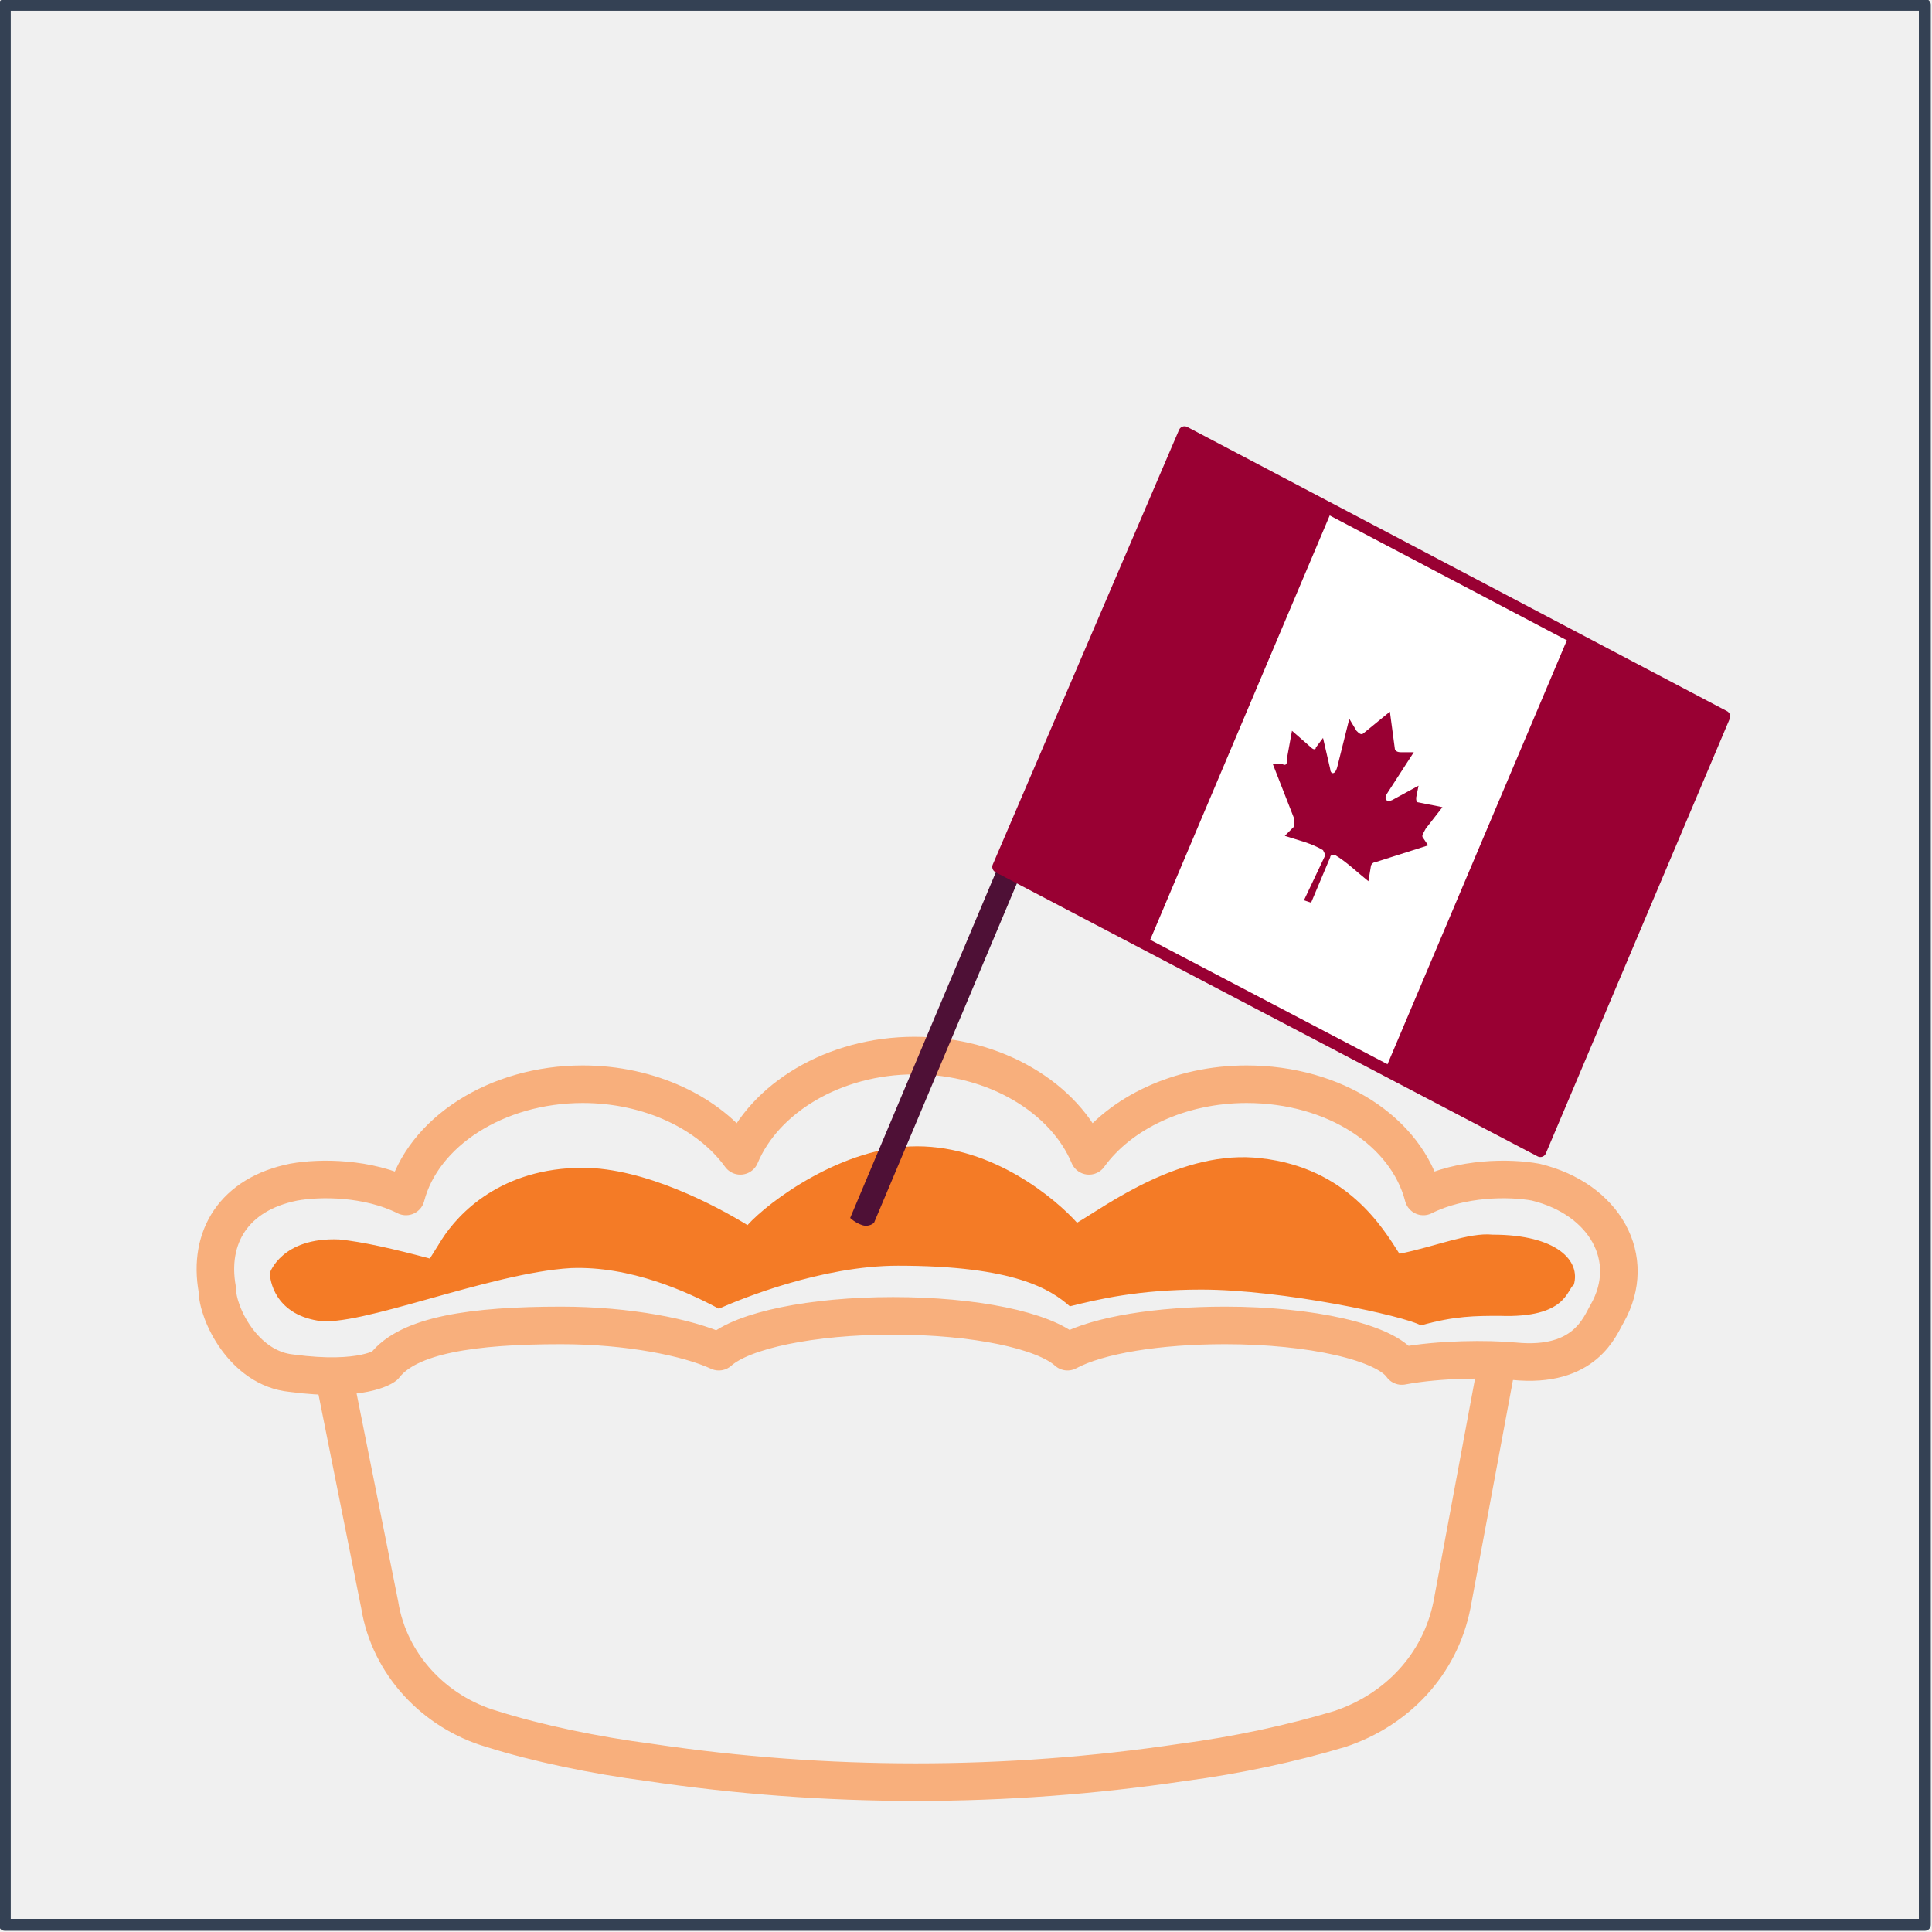
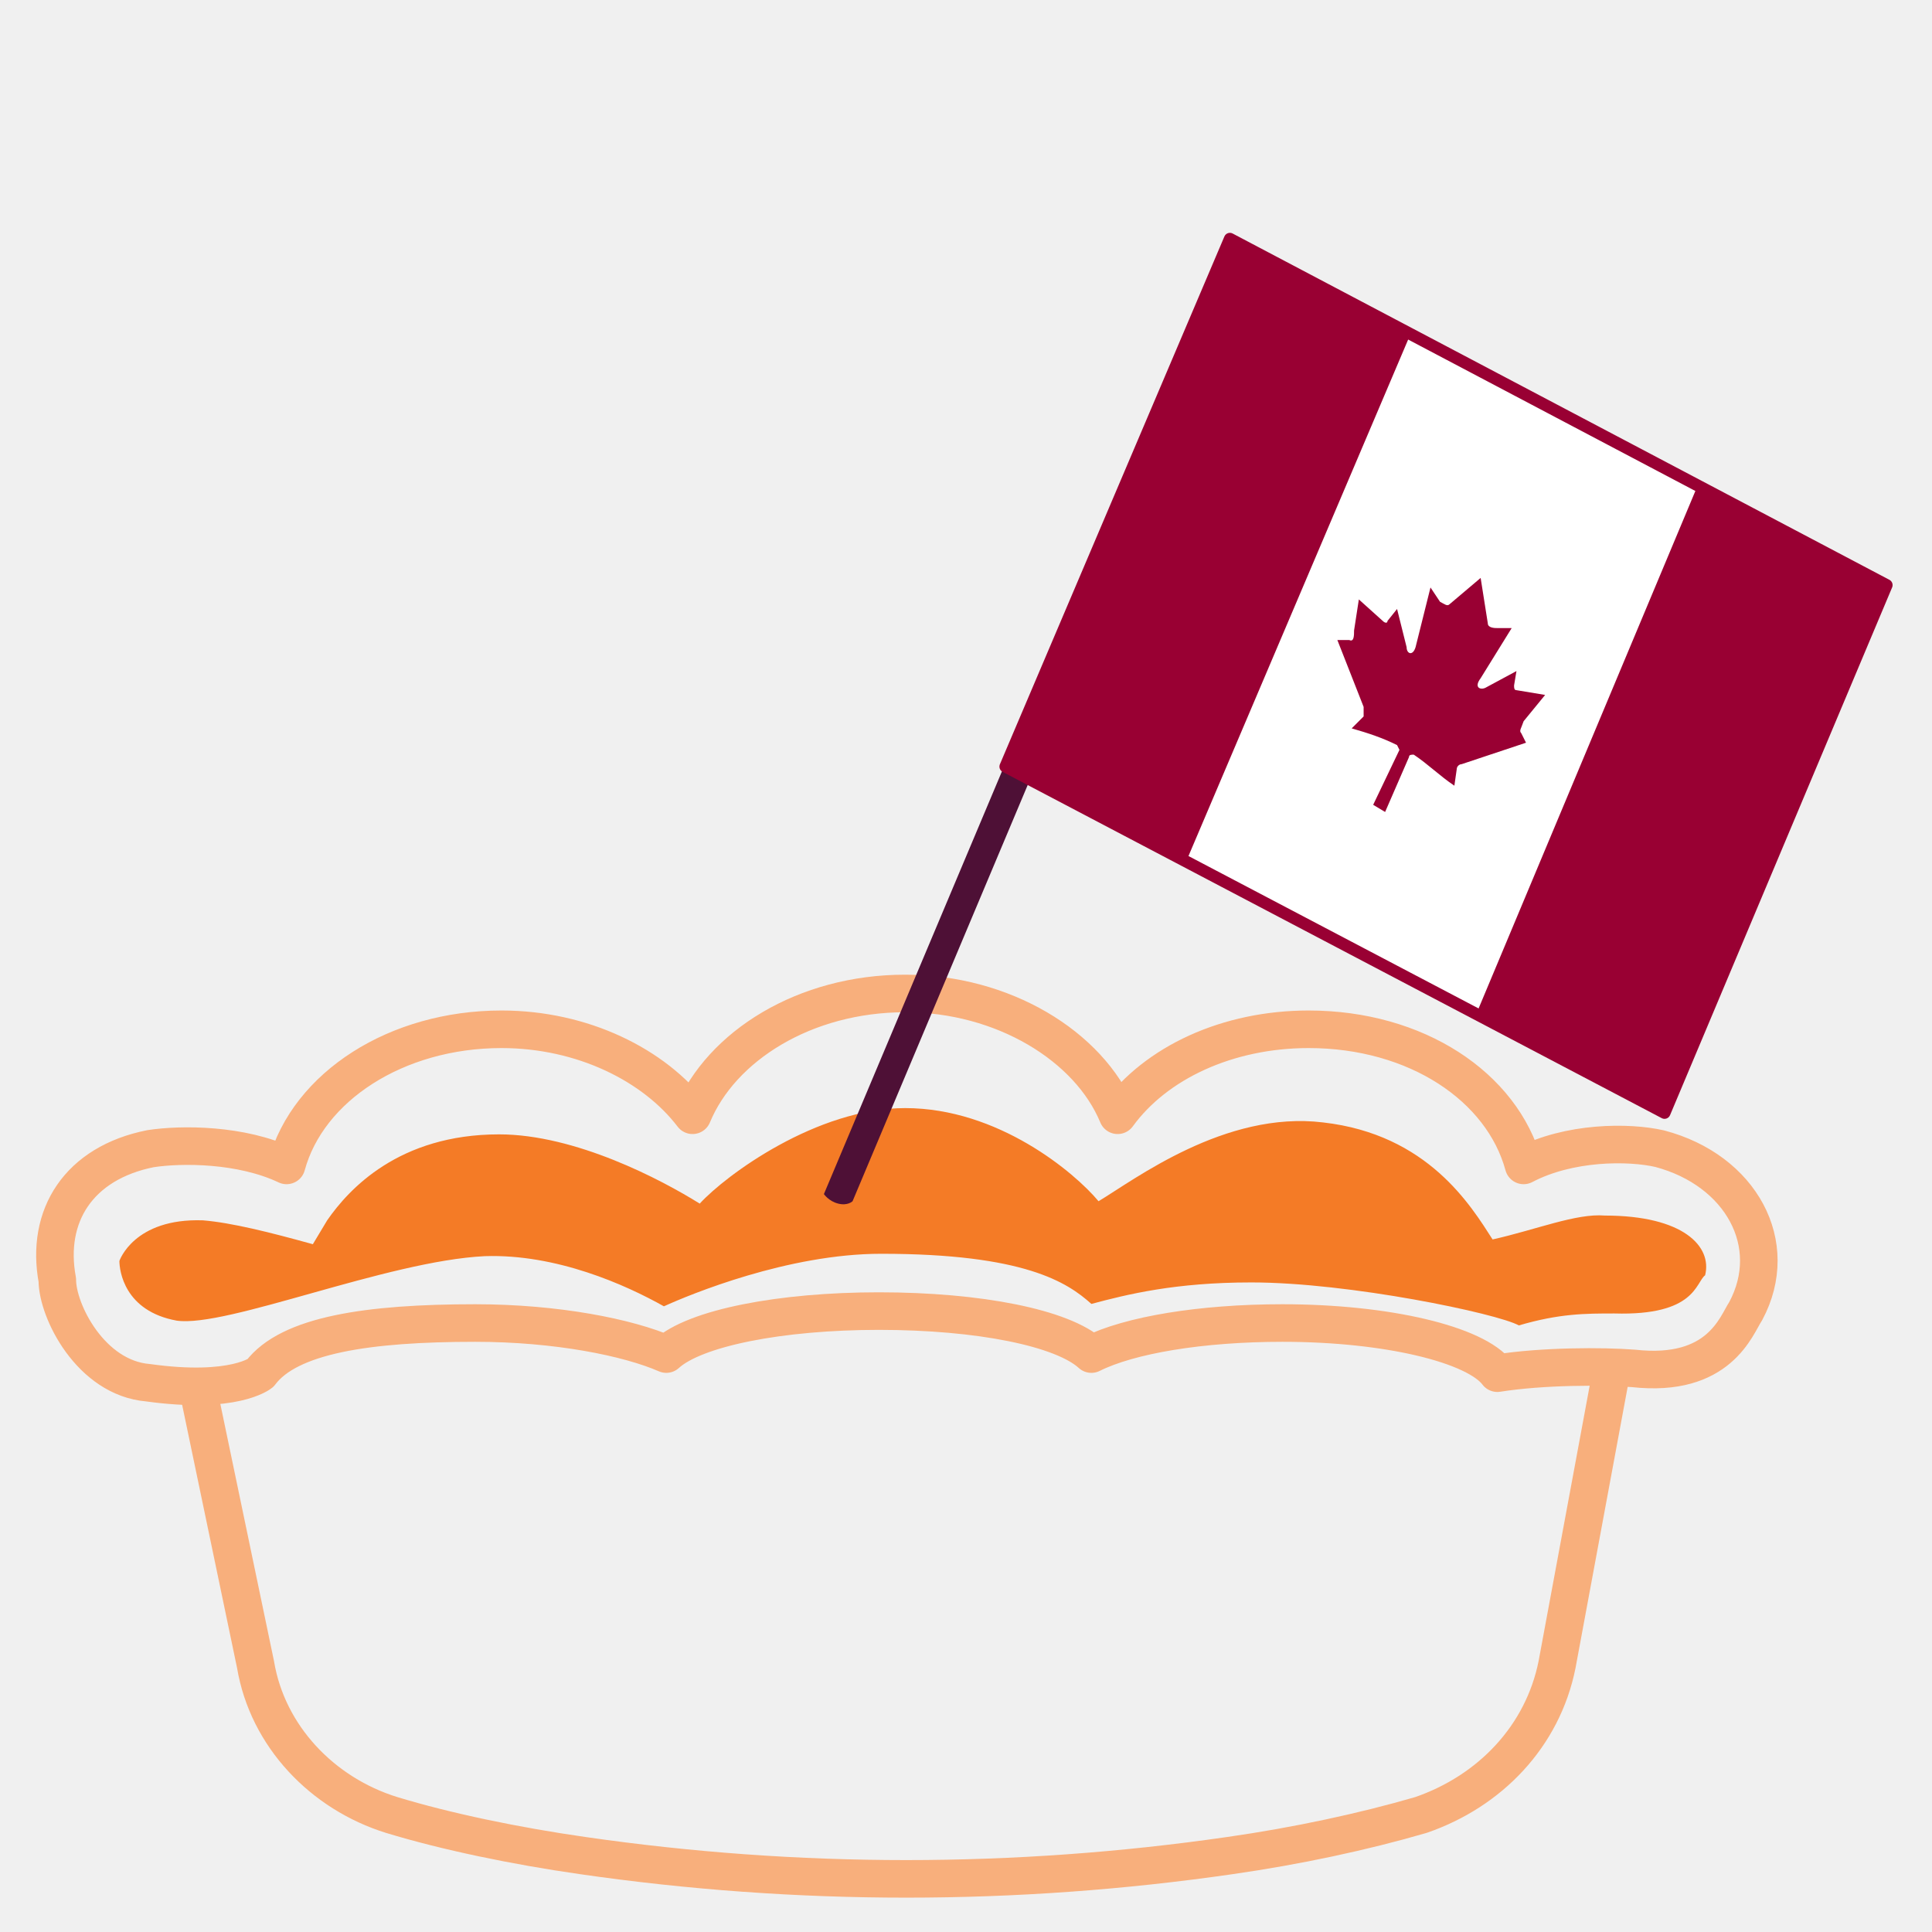
<svg xmlns="http://www.w3.org/2000/svg" version="1.1" id="Layer_1" x="0px" y="0px" viewBox="0 0 80.9 80.9" style="enable-background:new 0 0 80.9 80.9;" xml:space="preserve">
  <style type="text/css">
- 	.st0{fill:none;stroke:#344154;stroke-width:0.5;stroke-linecap:round;stroke-linejoin:round;stroke-miterlimit:10;}
- 	.st1{fill:none;stroke:#F8AF7C;stroke-width:1.573;stroke-linecap:round;stroke-linejoin:round;stroke-miterlimit:10;}
- 	.st2{fill:none;stroke:#344154;stroke-width:1.573;stroke-linecap:round;stroke-linejoin:round;stroke-miterlimit:10;}
- 	.st3{fill:#F47B26;}
- 	.st4{fill:#4E1036;}
- 	.st5{fill:#FFFFFF;stroke:#990033;stroke-width:0.5;stroke-linecap:round;stroke-linejoin:round;stroke-miterlimit:10;}
- 	.st6{fill:#990033;}
+ 	.st0{fill:none;stroke:#F8AF7C;stroke-width:1.573;stroke-linecap:round;stroke-linejoin:round;stroke-miterlimit:10;}
+ 	.st1{fill:#F47B26;}
+ 	.st2{fill:#4E1036;}
+ 	.st3{fill:#FFFFFF;stroke:#990033;stroke-width:0.5;stroke-linecap:round;stroke-linejoin:round;stroke-miterlimit:10;}
+ 	.st4{fill:#990033;}
</style>
-   <rect x="0.2" y="0.2" class="st0" width="80.4" height="80.4" />
  <g>
    <g>
-       <path class="st1" d="M62.7,57l-1.9,10.2c-0.5,2.5-2.3,4.4-4.7,5.2c-2,0.6-4.3,1.1-6.6,1.4c-7.4,1.1-14.9,1.1-22.3,0    c-2.3-0.3-4.7-0.8-6.6-1.4c-2.4-0.7-4.3-2.7-4.7-5.2L14,57.7" />
-       <path class="st1" d="M67.3,55C67.3,55,67.3,55,67.3,55c-0.3,0.5-0.9,2.3-3.9,2c-1.1-0.1-3.1-0.1-4.7,0.2c-0.7-1-3.8-1.7-7.4-1.7    c-2.8,0-5.3,0.4-6.6,1.1c-1-0.9-3.9-1.5-7.3-1.5h0c-3.4,0-6.3,0.6-7.3,1.5c-1.3-0.6-3.8-1.1-6.6-1.1c-3.7,0-6.4,0.4-7.4,1.7l0,0    c0,0-0.9,0.7-3.9,0.3c-2-0.2-3.1-2.5-3.1-3.5l0,0c-0.4-2.2,0.7-4,3.2-4.5c1.1-0.2,3.1-0.2,4.7,0.6l0,0c0.7-2.7,3.8-4.7,7.4-4.7    c2.8,0,5.3,1.2,6.6,3c1-2.4,3.9-4.2,7.3-4.2h0c3.4,0,6.3,1.8,7.3,4.2c1.3-1.8,3.8-3,6.6-3c3.7,0,6.7,2,7.4,4.7    c1.6-0.8,3.6-0.8,4.7-0.6C67.2,50.2,68.6,52.7,67.3,55z" />
-       <path class="st3" d="M65.9,53.8C65.9,53.8,65.9,53.8,65.9,53.8c-0.3,0.2-0.3,1.4-3.1,1.3c-1,0-1.9,0-3.3,0.4    c-0.7-0.4-5.8-1.5-9.2-1.5c-2.6,0-4.3,0.4-5.5,0.7c-0.8-0.7-2.3-1.7-7.2-1.7l0,0c-3.2,0-6.6,1.4-7.5,1.8c-1.3-0.7-3.7-1.8-6.2-1.7    c-3.4,0.2-8.9,2.5-10.6,2.2c-1.8-0.3-2-1.7-2-2c0,0,0.5-1.5,2.9-1.4c1,0.1,2.3,0.4,3.8,0.8l0.5-0.8c0.7-1.1,2.5-3,5.9-3    c2.6,0,5.6,1.6,6.9,2.4c0.9-1,4-3.3,7.1-3.3l0,0c3.2,0,5.8,2.2,6.7,3.2c1.2-0.7,4.4-3.1,7.7-2.7c3.6,0.4,5.1,2.9,5.8,4    c1.5-0.3,2.9-0.9,3.9-0.8C65.2,51.7,66.2,52.8,65.9,53.8z" />
+       <path class="st0" d="M67.5,57.3l-2.3,12.4c-0.6,3-2.8,5.3-5.7,6.3c-2.4,0.7-5.2,1.3-8,1.7c-9,1.3-18.1,1.3-27.1,0    c-2.8-0.4-5.7-1-8-1.7c-2.9-0.9-5.2-3.3-5.7-6.3L8.3,58.2" />
+       <path class="st0" d="M73.1,54.9L73.1,54.9c-0.4,0.6-1.1,2.8-4.7,2.4c-1.3-0.1-3.8-0.1-5.7,0.2c-0.9-1.2-4.6-2.1-9-2.1    c-3.4,0-6.4,0.5-8,1.3c-1.2-1.1-4.7-1.8-8.9-1.8l0,0c-4.1,0-7.7,0.7-8.9,1.8c-1.6-0.7-4.6-1.3-8-1.3c-4.5,0-7.8,0.5-9,2.1l0,0    c0,0-1.1,0.9-4.7,0.4c-2.4-0.2-3.8-3-3.8-4.3l0,0c-0.5-2.7,0.9-4.9,3.9-5.5c1.3-0.2,3.8-0.2,5.7,0.7l0,0c0.9-3.3,4.6-5.7,9-5.7    c3.4,0,6.4,1.5,8,3.6c1.2-2.9,4.7-5.1,8.9-5.1l0,0c4.1,0,7.7,2.2,8.9,5.1c1.6-2.2,4.6-3.6,8-3.6c4.5,0,8.1,2.4,9,5.7    c1.9-1,4.4-1,5.7-0.7C72.9,49,74.6,52.1,73.1,54.9z" />
+       <path class="st1" d="M71.4,53.4L71.4,53.4C71,53.7,71,55.1,67.6,55c-1.2,0-2.3,0-4,0.5c-0.9-0.5-7.1-1.8-11.2-1.8    c-3.2,0-5.2,0.5-6.7,0.9c-1-0.9-2.8-2.1-8.8-2.1l0,0c-3.9,0-8,1.7-9.1,2.2c-1.6-0.9-4.5-2.2-7.5-2.1c-4.1,0.2-10.8,3-12.9,2.7    C5.2,54.9,5,53.2,5,52.8c0,0,0.6-1.8,3.5-1.7c1.2,0.1,2.8,0.5,4.6,1l0.6-1c0.9-1.3,3-3.6,7.2-3.6c3.2,0,6.8,1.9,8.4,2.9    c1.1-1.2,4.9-4,8.6-4l0,0c3.9,0,7.1,2.7,8.1,3.9c1.5-0.9,5.3-3.8,9.4-3.3c4.4,0.5,6.2,3.5,7.1,4.9c1.8-0.4,3.5-1.1,4.7-1    C70.5,50.9,71.7,52.2,71.4,53.4z" />
    </g>
    <g>
      <g>
-         <path class="st4" d="M36.6,51.2c0,0-0.2,0.2-0.5,0.1S35.6,51,35.6,51L49,19.2l0.9,0.4L36.6,51.2z" />
+         <path class="st2" d="M35.7,50.3c0,0-0.2,0.2-0.6,0.1S34.5,50,34.5,50l16.3-38.7l1.1,0.5L35.7,50.3z" />
      </g>
      <g>
        <g>
-           <polygon class="st5" points="64.5,48.2 41.8,36.3 49.6,18.1 72.2,30     " />
-           <polygon class="st6" points="48.1,39.5 41.8,36.2 49.6,18 55.8,21.3     " />
-           <polygon class="st6" points="64.5,48.2 58,44.8 65.7,26.6 72.2,30     " />
+           <polygon class="st3" points="69.7,46.6 42.1,32.1 51.5,10 79,24.5     " />
+           <polygon class="st4" points="49.7,36 42.1,32 51.5,9.9 59.1,13.9     " />
+           <polygon class="st4" points="69.7,46.6 61.8,42.5 71.1,20.3 79,24.5     " />
        </g>
-         <path class="st6" d="M58.2,29.8l-1.1,0.9c-0.1,0.1-0.2,0-0.3-0.1l-0.3-0.5l-0.5,2c-0.1,0.4-0.3,0.3-0.3,0.1l-0.3-1.3l-0.3,0.4     c0,0.1-0.1,0.1-0.2,0l-0.8-0.7l-0.2,1.1c0,0.2,0,0.4-0.2,0.3l-0.4,0l0.9,2.3c0,0.1,0,0.2,0,0.3l-0.4,0.4c0.6,0.2,1.1,0.3,1.6,0.6     c0,0,0.1,0.2,0.1,0.2l-0.9,1.9l0.3,0.1l0.8-1.9c0-0.1,0.1-0.1,0.2-0.1c0.5,0.3,0.9,0.7,1.4,1.1l0.1-0.6c0-0.1,0.1-0.2,0.2-0.2     l2.2-0.7l-0.2-0.3c-0.1-0.1,0-0.2,0.1-0.4l0.7-0.9l-1-0.2c-0.1,0-0.1-0.1-0.1-0.2l0.1-0.5l-1.1,0.6c-0.2,0.1-0.4,0-0.2-0.3     l1.1-1.7l-0.5,0c-0.1,0-0.3,0-0.3-0.2L58.2,29.8z" />
+         <path class="st4" d="M62,24.2l-1.3,1.1c-0.1,0.1-0.2,0-0.4-0.1l-0.4-0.6L59.3,27c-0.1,0.5-0.4,0.4-0.4,0.1l-0.4-1.6l-0.4,0.5     c0,0.1-0.1,0.1-0.2,0l-1-0.9l-0.2,1.3c0,0.2,0,0.5-0.2,0.4H56l1.1,2.8c0,0.1,0,0.2,0,0.4l-0.5,0.5c0.7,0.2,1.3,0.4,1.9,0.7     l0.1,0.2l-1.1,2.3L58,34l1-2.3c0-0.1,0.1-0.1,0.2-0.1c0.6,0.4,1.1,0.9,1.7,1.3l0.1-0.7c0-0.1,0.1-0.2,0.2-0.2l2.7-0.9l-0.2-0.4     c-0.1-0.1,0-0.2,0.1-0.5l0.9-1.1l-1.2-0.2c-0.1,0-0.1-0.1-0.1-0.2l0.1-0.6l-1.3,0.7c-0.2,0.1-0.5,0-0.2-0.4l1.3-2.1h-0.6     c-0.1,0-0.4,0-0.4-0.2L62,24.2z" />
      </g>
    </g>
  </g>
</svg>
